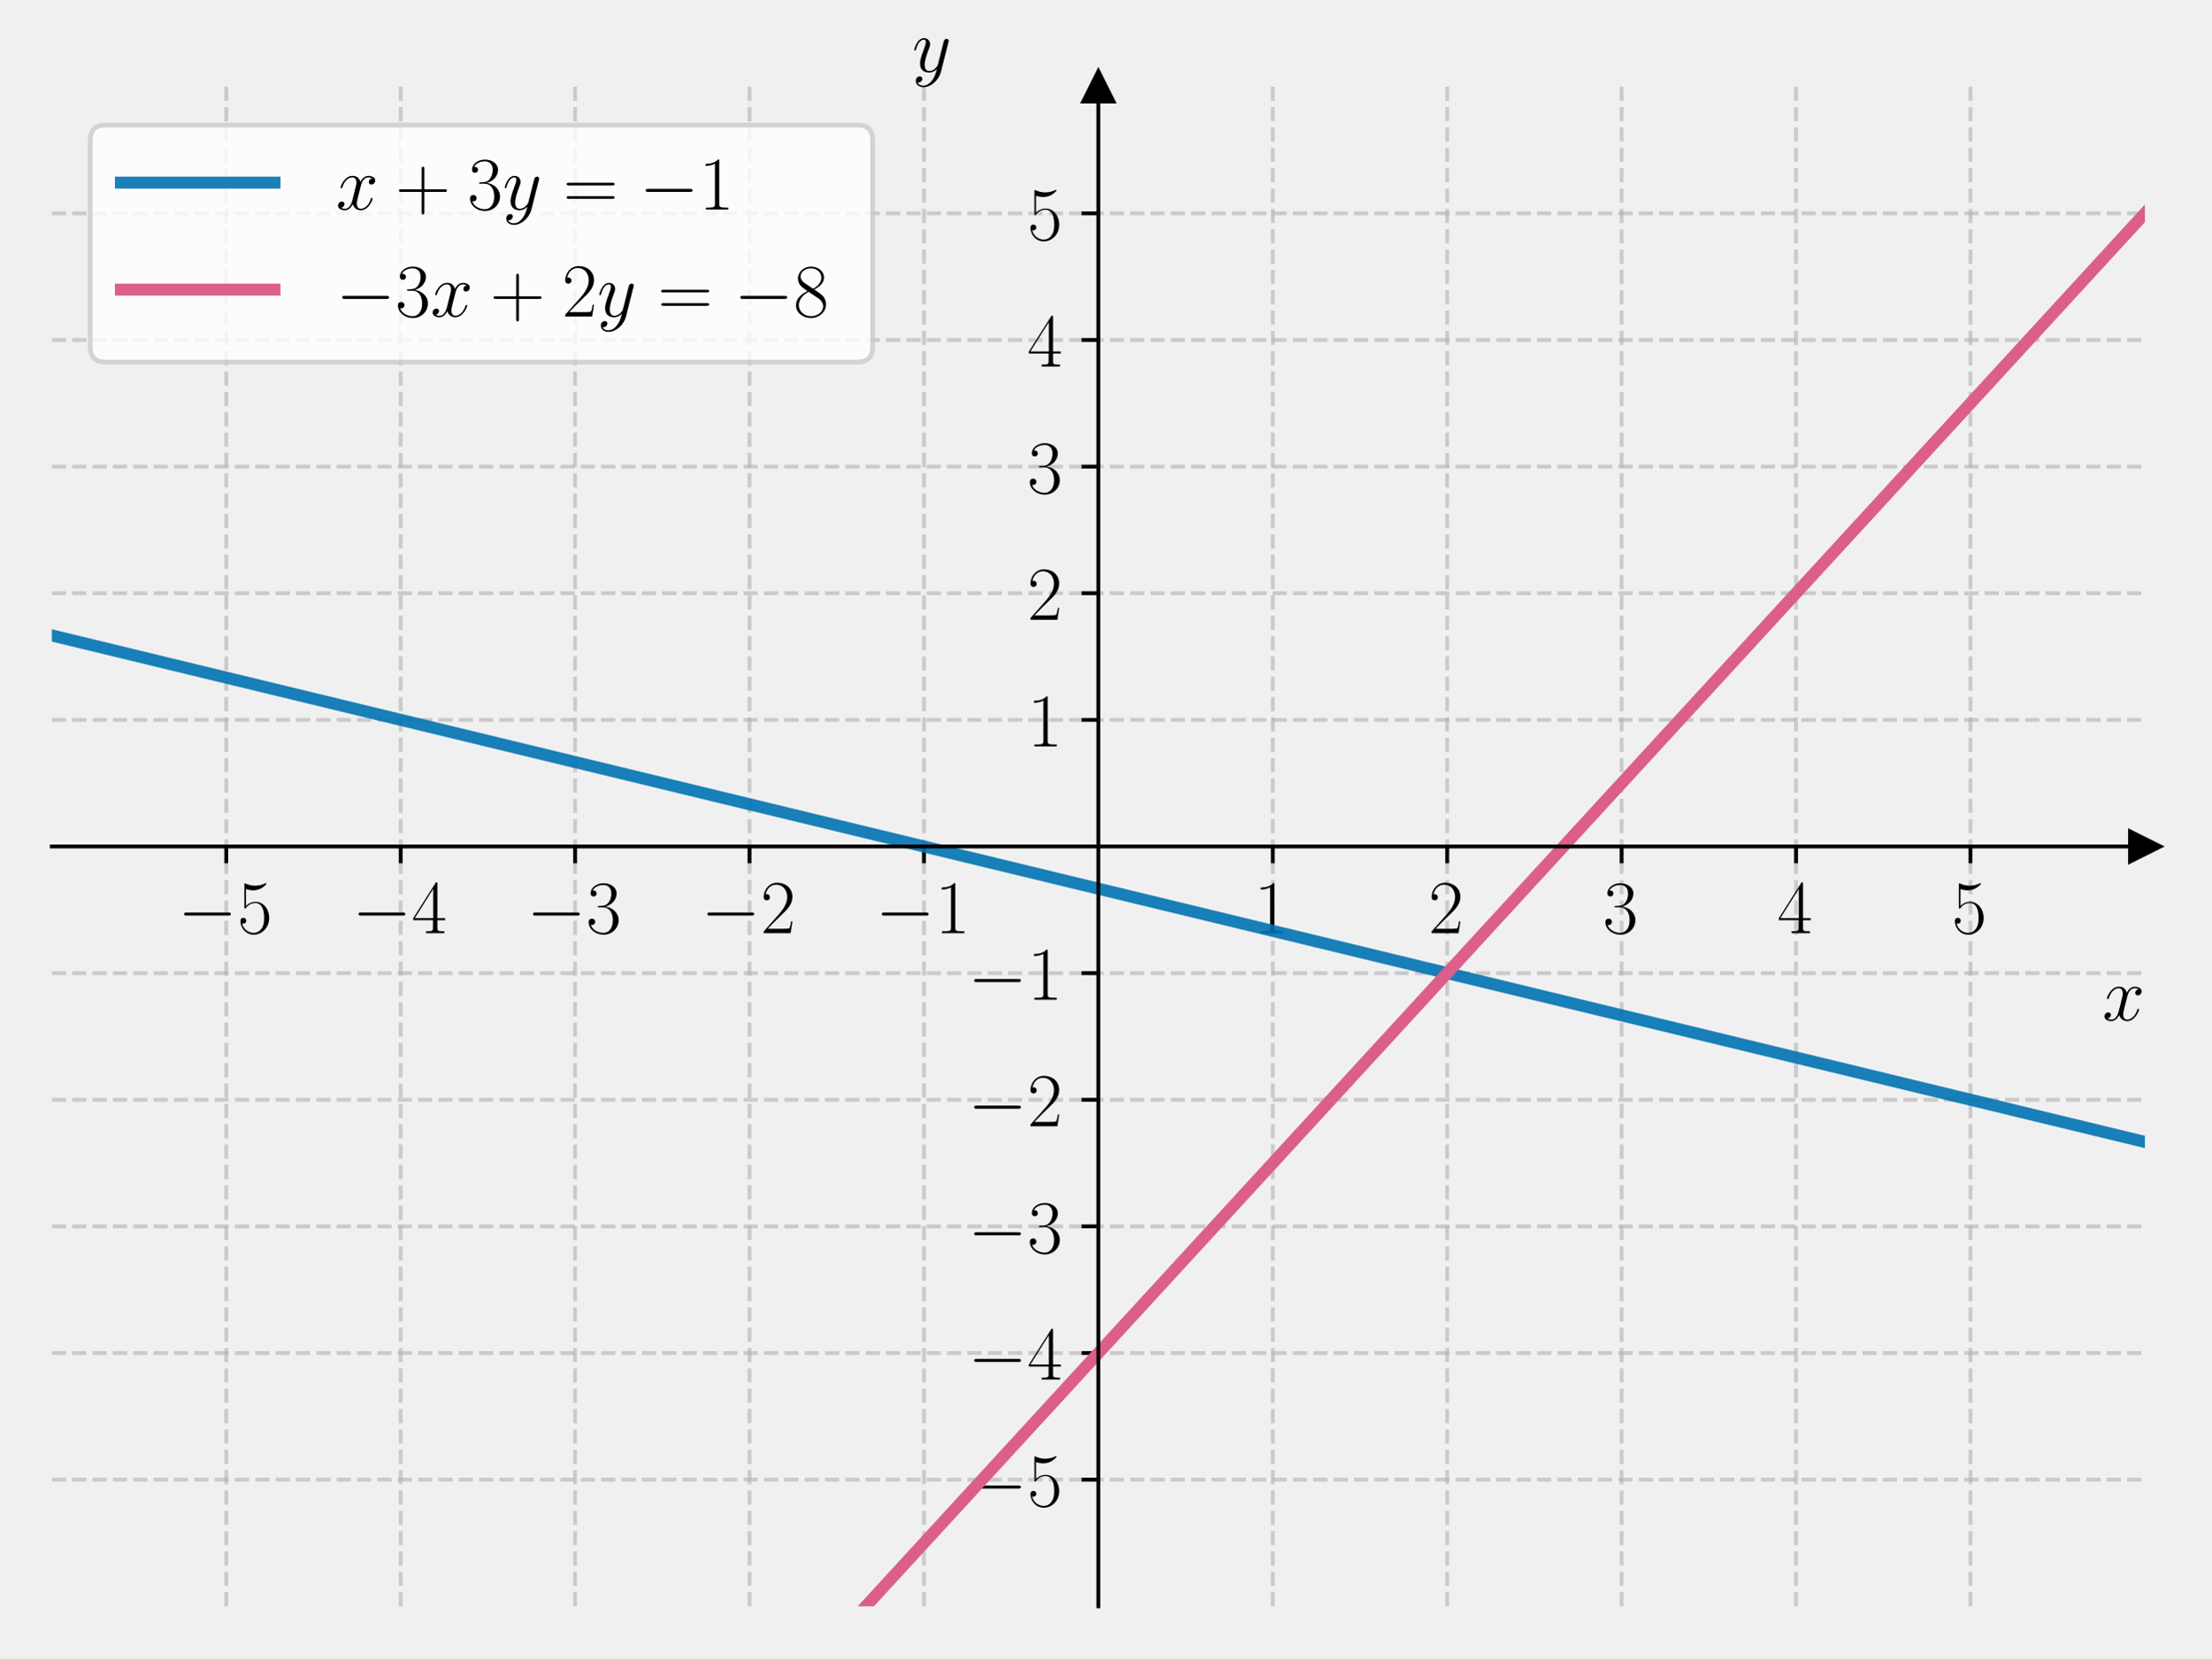
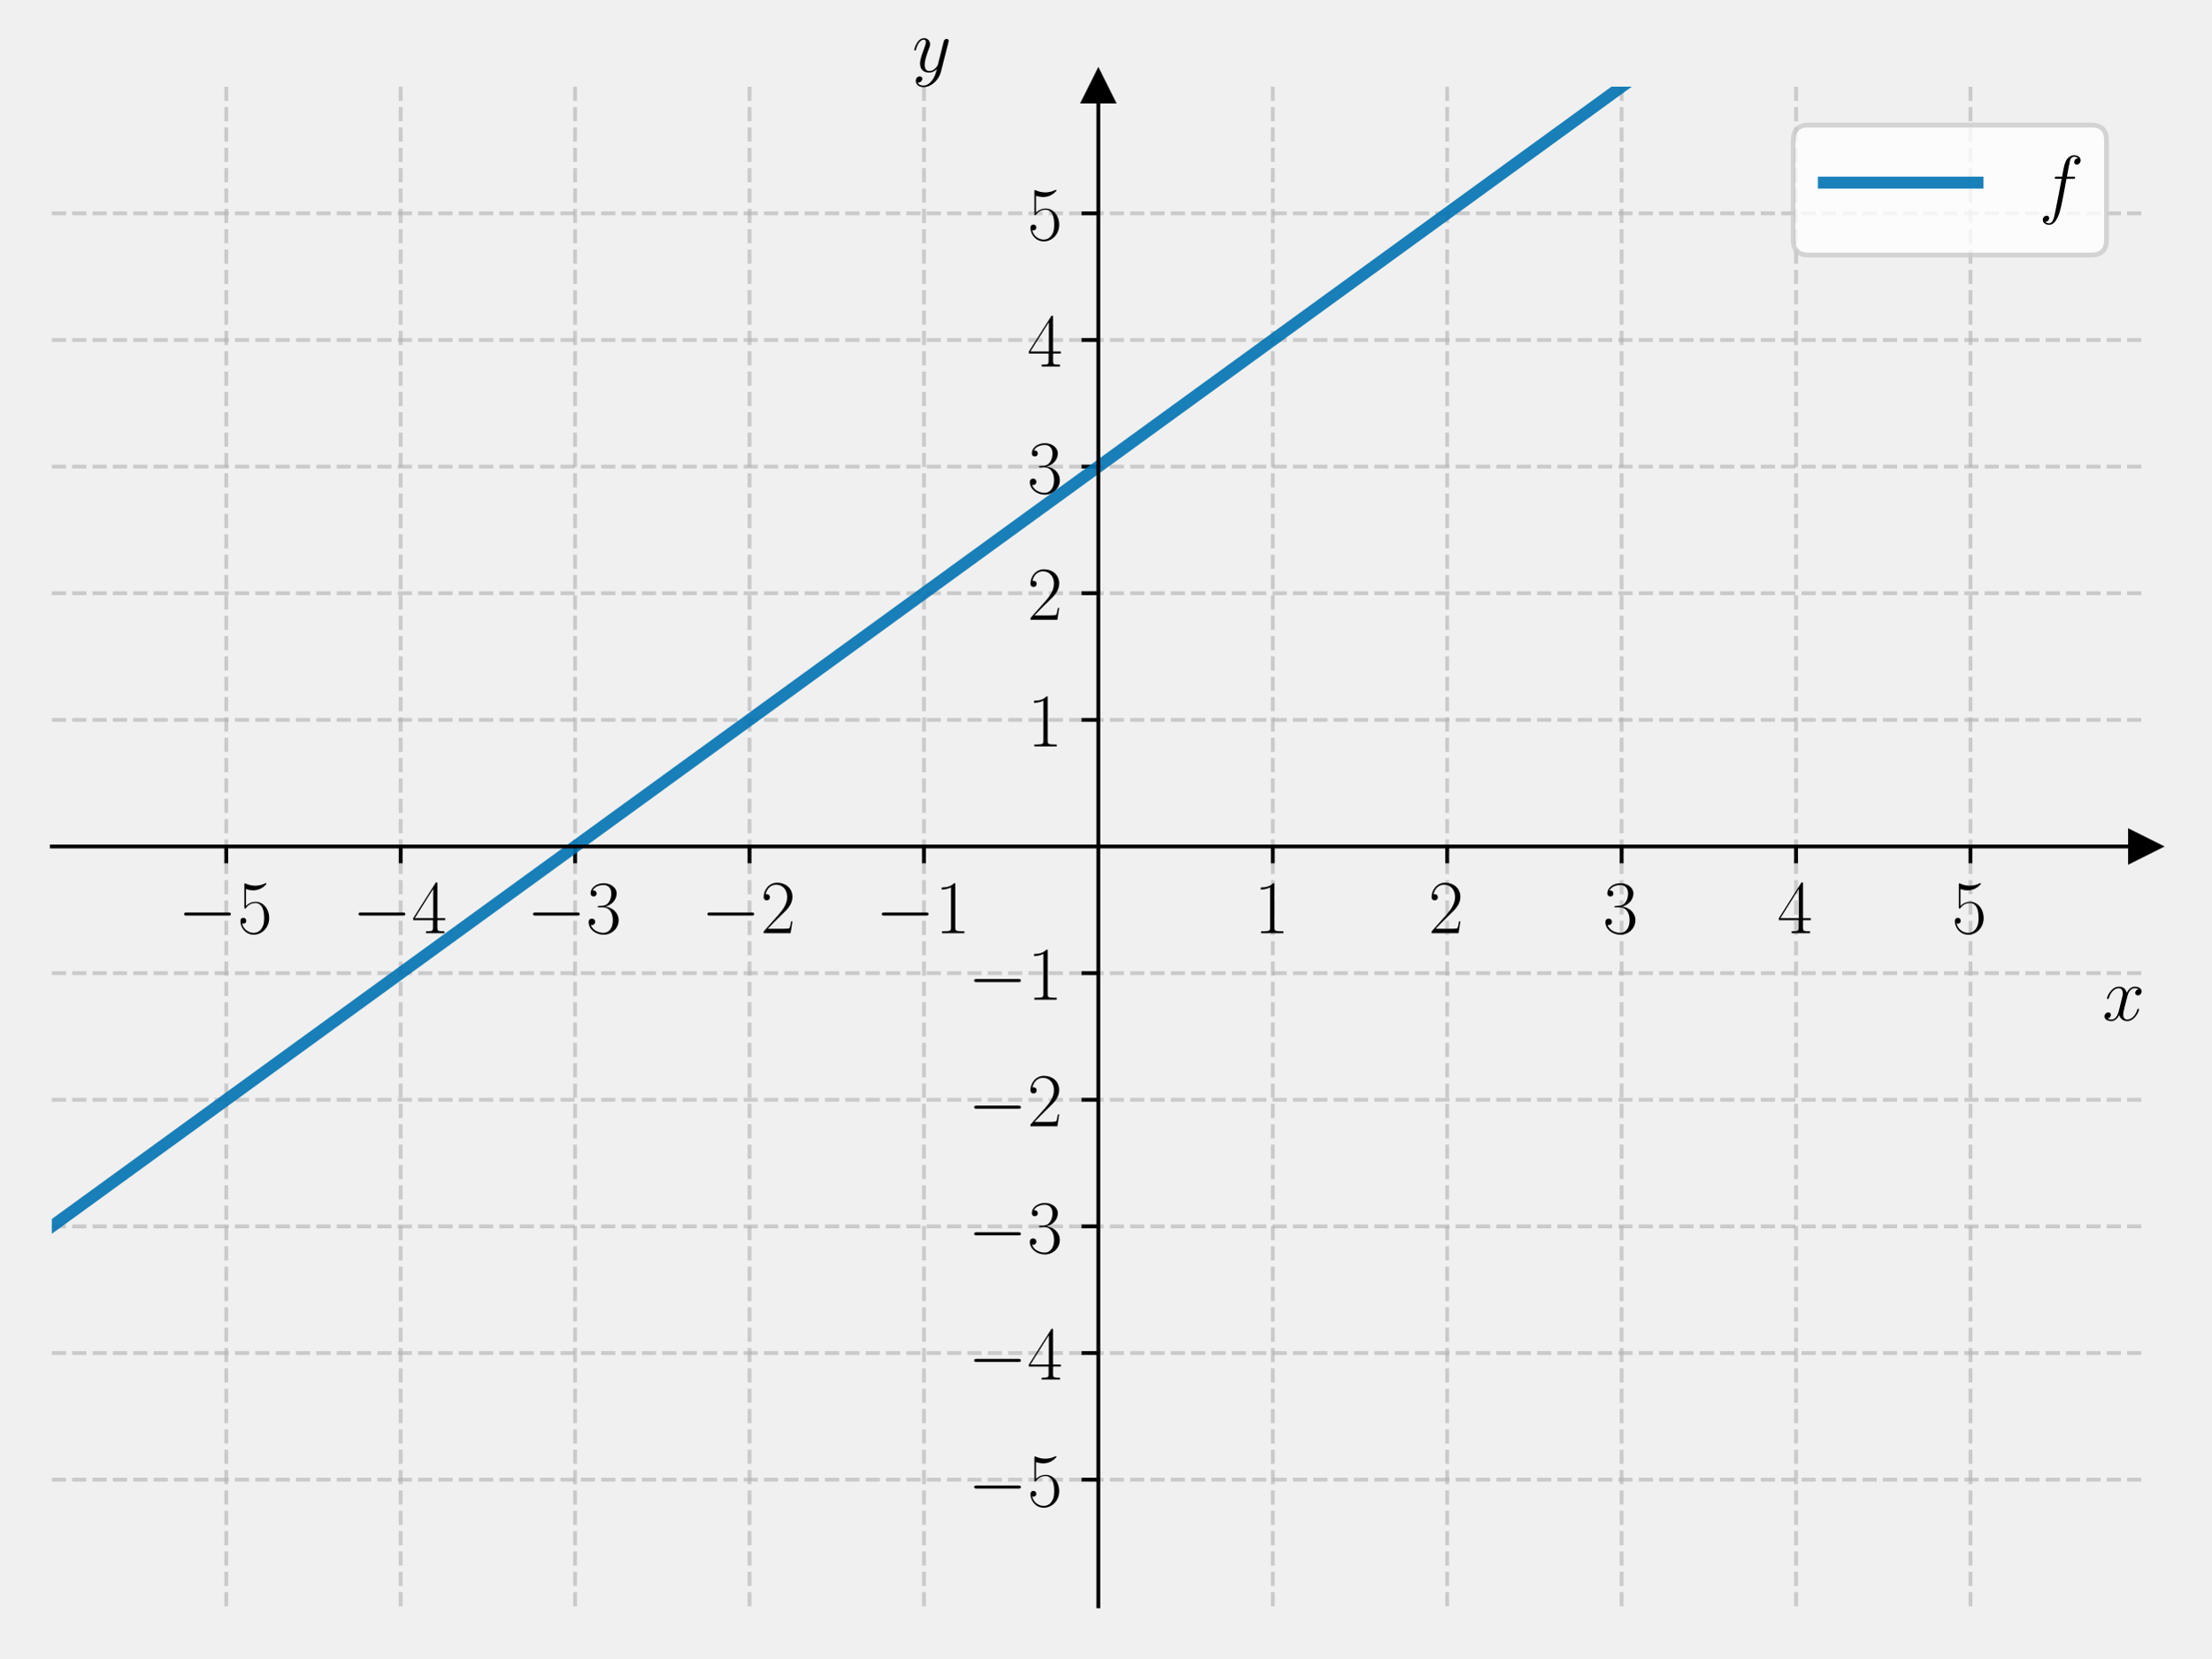
<svg xmlns="http://www.w3.org/2000/svg" xmlns:xlink="http://www.w3.org/1999/xlink" width="460.8pt" height="345.6pt" viewBox="0 0 460.8 345.6" version="1.1">
  <defs>
    <style type="text/css">*{stroke-linejoin: round; stroke-linecap: butt}</style>
  </defs>
  <g id="figure_1">
    <g id="patch_1">
      <path d="M 0 345.6  L 460.8 345.6  L 460.8 0  L 0 0  L 0 345.6  z " style="fill: none" />
    </g>
    <g id="axes_1">
      <g id="patch_2">
        <path d="M 10.8 334.8  L 447 334.8  L 447 18.065  L 10.8 18.065  L 10.8 334.8  z " style="fill: none" />
      </g>
      <g id="matplotlib.axis_1">
        <g id="xtick_1">
          <g id="line2d_1">
-             <path d="M 47.15 334.8  L 47.15 18.065  " clip-path="url(#pb959bd5add)" style="fill: none; stroke-dasharray: 2.96,1.28; stroke-dashoffset: 0; stroke: #b0b0b0; stroke-opacity: 0.6; stroke-width: 0.8" />
+             <path d="M 47.15 334.8  L 47.15 18.065  " clip-path="url(#pbb81052597)" style="fill: none; stroke-dasharray: 2.96,1.28; stroke-dashoffset: 0; stroke: #b0b0b0; stroke-opacity: 0.6; stroke-width: 0.8" />
          </g>
          <g id="line2d_2">
            <defs>
-               <path id="mefdcd5c530" d="M 0 0  L 0 3.5  " style="stroke: #000000; stroke-width: 0.8" />
+               <path id="m548348ab87" d="M 0 0  L 0 3.5  " style="stroke: #000000; stroke-width: 0.8" />
            </defs>
            <g>
-               <use xlink:href="#mefdcd5c530" x="47.15" y="176.432" style="stroke: #000000; stroke-width: 0.8" />
+               <use xlink:href="#m548348ab87" x="47.15" y="176.432" style="stroke: #000000; stroke-width: 0.8" />
            </g>
          </g>
          <g id="text_1">
            <g transform="translate(37.04901 194.5019) scale(0.16 -0.16)">
              <defs>
                <path id="CMSY10-0" d="M 4218 1472  C 4326 1472 4442 1472 4442 1600  C 4442 1728 4326 1728 4218 1728  L 755 1728  C 646 1728 531 1728 531 1600  C 531 1472 646 1472 755 1472  L 4218 1472  z " transform="scale(0.015625)" />
                <path id="CMR17-35" d="M 730 3692  C 794 3666 1056 3584 1325 3584  C 1920 3584 2246 3911 2432 4100  C 2432 4157 2432 4192 2394 4192  C 2387 4192 2374 4192 2323 4163  C 2099 4058 1837 3973 1517 3973  C 1325 3973 1037 3999 723 4139  C 653 4171 640 4171 634 4171  C 602 4171 595 4164 595 4037  L 595 2203  C 595 2089 595 2057 659 2057  C 691 2057 704 2070 736 2114  C 941 2401 1222 2522 1542 2522  C 1766 2522 2246 2382 2246 1289  C 2246 1085 2246 715 2054 421  C 1894 159 1645 25 1370 25  C 947 25 518 320 403 814  C 429 807 480 795 506 795  C 589 795 749 840 749 1038  C 749 1210 627 1280 506 1280  C 358 1280 262 1190 262 1011  C 262 454 704 -128 1382 -128  C 2042 -128 2669 440 2669 1264  C 2669 2030 2170 2624 1549 2624  C 1222 2624 947 2503 730 2274  L 730 3692  z " transform="scale(0.015625)" />
              </defs>
              <use xlink:href="#CMSY10-0" transform="scale(0.996264)" />
              <use xlink:href="#CMR17-35" transform="translate(77.48747 0) scale(0.996264)" />
            </g>
          </g>
        </g>
        <g id="xtick_2">
          <g id="line2d_3">
-             <path d="M 83.5 334.8  L 83.5 18.065  " clip-path="url(#pb959bd5add)" style="fill: none; stroke-dasharray: 2.96,1.28; stroke-dashoffset: 0; stroke: #b0b0b0; stroke-opacity: 0.6; stroke-width: 0.8" />
+             <path d="M 83.5 334.8  L 83.5 18.065  " clip-path="url(#pbb81052597)" style="fill: none; stroke-dasharray: 2.96,1.28; stroke-dashoffset: 0; stroke: #b0b0b0; stroke-opacity: 0.6; stroke-width: 0.8" />
          </g>
          <g id="line2d_4">
            <g>
-               <use xlink:href="#mefdcd5c530" x="83.5" y="176.432" style="stroke: #000000; stroke-width: 0.8" />
+               <use xlink:href="#m548348ab87" x="83.5" y="176.432" style="stroke: #000000; stroke-width: 0.8" />
            </g>
          </g>
          <g id="text_2">
            <g transform="translate(73.39901 194.5019) scale(0.16 -0.16)">
              <defs>
                <path id="CMR17-34" d="M 2150 4122  C 2150 4256 2144 4256 2029 4256  L 128 1254  L 128 1088  L 1779 1088  L 1779 457  C 1779 224 1766 160 1318 160  L 1197 160  L 1197 0  C 1402 0 1747 0 1965 0  C 2182 0 2528 0 2733 0  L 2733 160  L 2611 160  C 2163 160 2150 224 2150 457  L 2150 1088  L 2803 1088  L 2803 1254  L 2150 1254  L 2150 4122  z M 1798 3703  L 1798 1254  L 256 1254  L 1798 3703  z " transform="scale(0.015625)" />
              </defs>
              <use xlink:href="#CMSY10-0" transform="scale(0.996264)" />
              <use xlink:href="#CMR17-34" transform="translate(77.48747 0) scale(0.996264)" />
            </g>
          </g>
        </g>
        <g id="xtick_3">
          <g id="line2d_5">
-             <path d="M 119.85 334.8  L 119.85 18.065  " clip-path="url(#pb959bd5add)" style="fill: none; stroke-dasharray: 2.96,1.28; stroke-dashoffset: 0; stroke: #b0b0b0; stroke-opacity: 0.6; stroke-width: 0.8" />
+             <path d="M 119.85 334.8  L 119.85 18.065  " clip-path="url(#pbb81052597)" style="fill: none; stroke-dasharray: 2.96,1.28; stroke-dashoffset: 0; stroke: #b0b0b0; stroke-opacity: 0.6; stroke-width: 0.8" />
          </g>
          <g id="line2d_6">
            <g>
-               <use xlink:href="#mefdcd5c530" x="119.85" y="176.432" style="stroke: #000000; stroke-width: 0.8" />
+               <use xlink:href="#m548348ab87" x="119.85" y="176.432" style="stroke: #000000; stroke-width: 0.8" />
            </g>
          </g>
          <g id="text_3">
            <g transform="translate(109.749 194.5019) scale(0.16 -0.16)">
              <defs>
                <path id="CMR17-33" d="M 1414 2157  C 1984 2157 2234 1662 2234 1090  C 2234 320 1824 25 1453 25  C 1114 25 563 194 390 693  C 422 680 454 680 486 680  C 640 680 755 782 755 948  C 755 1133 614 1216 486 1216  C 378 1216 211 1165 211 926  C 211 335 787 -128 1466 -128  C 2176 -128 2720 430 2720 1085  C 2720 1707 2208 2157 1600 2227  C 2086 2328 2554 2756 2554 3329  C 2554 3820 2048 4179 1472 4179  C 890 4179 378 3829 378 3329  C 378 3110 544 3072 627 3072  C 762 3072 877 3155 877 3321  C 877 3486 762 3569 627 3569  C 602 3569 570 3569 544 3557  C 730 3959 1235 4032 1459 4032  C 1683 4032 2106 3925 2106 3320  C 2106 3143 2080 2828 1862 2550  C 1670 2304 1453 2304 1242 2284  C 1210 2284 1062 2269 1037 2269  C 992 2263 966 2257 966 2208  C 966 2163 973 2157 1101 2157  L 1414 2157  z " transform="scale(0.015625)" />
              </defs>
              <use xlink:href="#CMSY10-0" transform="scale(0.996264)" />
              <use xlink:href="#CMR17-33" transform="translate(77.48747 0) scale(0.996264)" />
            </g>
          </g>
        </g>
        <g id="xtick_4">
          <g id="line2d_7">
-             <path d="M 156.2 334.8  L 156.2 18.065  " clip-path="url(#pb959bd5add)" style="fill: none; stroke-dasharray: 2.96,1.28; stroke-dashoffset: 0; stroke: #b0b0b0; stroke-opacity: 0.6; stroke-width: 0.8" />
+             <path d="M 156.2 334.8  L 156.2 18.065  " clip-path="url(#pbb81052597)" style="fill: none; stroke-dasharray: 2.96,1.28; stroke-dashoffset: 0; stroke: #b0b0b0; stroke-opacity: 0.6; stroke-width: 0.8" />
          </g>
          <g id="line2d_8">
            <g>
-               <use xlink:href="#mefdcd5c530" x="156.2" y="176.432" style="stroke: #000000; stroke-width: 0.8" />
+               <use xlink:href="#m548348ab87" x="156.2" y="176.432" style="stroke: #000000; stroke-width: 0.8" />
            </g>
          </g>
          <g id="text_4">
            <g transform="translate(146.099 194.5019) scale(0.16 -0.16)">
              <defs>
                <path id="CMR17-32" d="M 2669 989  L 2554 989  C 2490 536 2438 459 2413 420  C 2381 369 1920 369 1830 369  L 602 369  C 832 619 1280 1072 1824 1597  C 2214 1967 2669 2402 2669 3035  C 2669 3790 2067 4224 1395 4224  C 691 4224 262 3604 262 3030  C 262 2780 448 2748 525 2748  C 589 2748 781 2787 781 3010  C 781 3207 614 3264 525 3264  C 486 3264 448 3258 422 3245  C 544 3790 915 4058 1306 4058  C 1862 4058 2227 3617 2227 3035  C 2227 2479 1901 2000 1536 1584  L 262 146  L 262 0  L 2515 0  L 2669 989  z " transform="scale(0.015625)" />
              </defs>
              <use xlink:href="#CMSY10-0" transform="scale(0.996264)" />
              <use xlink:href="#CMR17-32" transform="translate(77.48747 0) scale(0.996264)" />
            </g>
          </g>
        </g>
        <g id="xtick_5">
          <g id="line2d_9">
-             <path d="M 192.55 334.8  L 192.55 18.065  " clip-path="url(#pb959bd5add)" style="fill: none; stroke-dasharray: 2.96,1.28; stroke-dashoffset: 0; stroke: #b0b0b0; stroke-opacity: 0.6; stroke-width: 0.8" />
+             <path d="M 192.55 334.8  L 192.55 18.065  " clip-path="url(#pbb81052597)" style="fill: none; stroke-dasharray: 2.96,1.28; stroke-dashoffset: 0; stroke: #b0b0b0; stroke-opacity: 0.6; stroke-width: 0.8" />
          </g>
          <g id="line2d_10">
            <g>
-               <use xlink:href="#mefdcd5c530" x="192.55" y="176.432" style="stroke: #000000; stroke-width: 0.8" />
+               <use xlink:href="#m548348ab87" x="192.55" y="176.432" style="stroke: #000000; stroke-width: 0.8" />
            </g>
          </g>
          <g id="text_5">
            <g transform="translate(182.449 194.5019) scale(0.16 -0.16)">
              <defs>
                <path id="CMR17-31" d="M 1702 4058  C 1702 4192 1696 4192 1606 4192  C 1357 3916 979 3827 621 3827  C 602 3827 570 3827 563 3808  C 557 3795 557 3782 557 3648  C 755 3648 1088 3686 1344 3839  L 1344 461  C 1344 236 1331 160 781 160  L 589 160  L 589 0  C 896 0 1216 0 1523 0  C 1830 0 2150 0 2458 0  L 2458 160  L 2266 160  C 1715 160 1702 230 1702 458  L 1702 4058  z " transform="scale(0.015625)" />
              </defs>
              <use xlink:href="#CMSY10-0" transform="scale(0.996264)" />
              <use xlink:href="#CMR17-31" transform="translate(77.48747 0) scale(0.996264)" />
            </g>
          </g>
        </g>
        <g id="xtick_6">
          <g id="line2d_11">
-             <path d="M 265.25 334.8  L 265.25 18.065  " clip-path="url(#pb959bd5add)" style="fill: none; stroke-dasharray: 2.96,1.28; stroke-dashoffset: 0; stroke: #b0b0b0; stroke-opacity: 0.6; stroke-width: 0.8" />
+             <path d="M 265.25 334.8  L 265.25 18.065  " clip-path="url(#pbb81052597)" style="fill: none; stroke-dasharray: 2.96,1.28; stroke-dashoffset: 0; stroke: #b0b0b0; stroke-opacity: 0.6; stroke-width: 0.8" />
          </g>
          <g id="line2d_12">
            <g>
-               <use xlink:href="#mefdcd5c530" x="265.25" y="176.432" style="stroke: #000000; stroke-width: 0.8" />
+               <use xlink:href="#m548348ab87" x="265.25" y="176.432" style="stroke: #000000; stroke-width: 0.8" />
            </g>
          </g>
          <g id="text_6">
            <g transform="translate(261.348 194.5019) scale(0.16 -0.16)">
              <use xlink:href="#CMR17-31" transform="scale(0.996264)" />
            </g>
          </g>
        </g>
        <g id="xtick_7">
          <g id="line2d_13">
-             <path d="M 301.6 334.8  L 301.6 18.065  " clip-path="url(#pb959bd5add)" style="fill: none; stroke-dasharray: 2.96,1.28; stroke-dashoffset: 0; stroke: #b0b0b0; stroke-opacity: 0.6; stroke-width: 0.8" />
+             <path d="M 301.6 334.8  L 301.6 18.065  " clip-path="url(#pbb81052597)" style="fill: none; stroke-dasharray: 2.96,1.28; stroke-dashoffset: 0; stroke: #b0b0b0; stroke-opacity: 0.6; stroke-width: 0.8" />
          </g>
          <g id="line2d_14">
            <g>
-               <use xlink:href="#mefdcd5c530" x="301.6" y="176.432" style="stroke: #000000; stroke-width: 0.8" />
+               <use xlink:href="#m548348ab87" x="301.6" y="176.432" style="stroke: #000000; stroke-width: 0.8" />
            </g>
          </g>
          <g id="text_7">
            <g transform="translate(297.698 194.5019) scale(0.16 -0.16)">
              <use xlink:href="#CMR17-32" transform="scale(0.996264)" />
            </g>
          </g>
        </g>
        <g id="xtick_8">
          <g id="line2d_15">
-             <path d="M 337.95 334.8  L 337.95 18.065  " clip-path="url(#pb959bd5add)" style="fill: none; stroke-dasharray: 2.96,1.28; stroke-dashoffset: 0; stroke: #b0b0b0; stroke-opacity: 0.6; stroke-width: 0.8" />
+             <path d="M 337.95 334.8  L 337.95 18.065  " clip-path="url(#pbb81052597)" style="fill: none; stroke-dasharray: 2.96,1.28; stroke-dashoffset: 0; stroke: #b0b0b0; stroke-opacity: 0.6; stroke-width: 0.8" />
          </g>
          <g id="line2d_16">
            <g>
-               <use xlink:href="#mefdcd5c530" x="337.95" y="176.432" style="stroke: #000000; stroke-width: 0.8" />
+               <use xlink:href="#m548348ab87" x="337.95" y="176.432" style="stroke: #000000; stroke-width: 0.8" />
            </g>
          </g>
          <g id="text_8">
            <g transform="translate(334.048 194.5019) scale(0.16 -0.16)">
              <use xlink:href="#CMR17-33" transform="scale(0.996264)" />
            </g>
          </g>
        </g>
        <g id="xtick_9">
          <g id="line2d_17">
-             <path d="M 374.3 334.8  L 374.3 18.065  " clip-path="url(#pb959bd5add)" style="fill: none; stroke-dasharray: 2.96,1.28; stroke-dashoffset: 0; stroke: #b0b0b0; stroke-opacity: 0.6; stroke-width: 0.8" />
+             <path d="M 374.3 334.8  L 374.3 18.065  " clip-path="url(#pbb81052597)" style="fill: none; stroke-dasharray: 2.96,1.28; stroke-dashoffset: 0; stroke: #b0b0b0; stroke-opacity: 0.6; stroke-width: 0.8" />
          </g>
          <g id="line2d_18">
            <g>
-               <use xlink:href="#mefdcd5c530" x="374.3" y="176.432" style="stroke: #000000; stroke-width: 0.8" />
+               <use xlink:href="#m548348ab87" x="374.3" y="176.432" style="stroke: #000000; stroke-width: 0.8" />
            </g>
          </g>
          <g id="text_9">
            <g transform="translate(370.398 194.5019) scale(0.16 -0.16)">
              <use xlink:href="#CMR17-34" transform="scale(0.996264)" />
            </g>
          </g>
        </g>
        <g id="xtick_10">
          <g id="line2d_19">
-             <path d="M 410.65 334.8  L 410.65 18.065  " clip-path="url(#pb959bd5add)" style="fill: none; stroke-dasharray: 2.96,1.28; stroke-dashoffset: 0; stroke: #b0b0b0; stroke-opacity: 0.6; stroke-width: 0.8" />
+             <path d="M 410.65 334.8  L 410.65 18.065  " clip-path="url(#pbb81052597)" style="fill: none; stroke-dasharray: 2.96,1.28; stroke-dashoffset: 0; stroke: #b0b0b0; stroke-opacity: 0.6; stroke-width: 0.8" />
          </g>
          <g id="line2d_20">
            <g>
-               <use xlink:href="#mefdcd5c530" x="410.65" y="176.432" style="stroke: #000000; stroke-width: 0.8" />
+               <use xlink:href="#m548348ab87" x="410.65" y="176.432" style="stroke: #000000; stroke-width: 0.8" />
            </g>
          </g>
          <g id="text_10">
            <g transform="translate(406.748 194.5019) scale(0.16 -0.16)">
              <use xlink:href="#CMR17-35" transform="scale(0.996264)" />
            </g>
          </g>
        </g>
        <g id="text_11">
          <g transform="translate(438.1306 212.6709) scale(0.16 -0.16)">
            <defs>
              <path id="CMMI12-78" d="M 3034 2606  C 2829 2567 2752 2414 2752 2293  C 2752 2139 2874 2088 2963 2088  C 3155 2088 3290 2254 3290 2427  C 3290 2695 2982 2816 2714 2816  C 2323 2816 2106 2433 2048 2312  C 1901 2816 1504 2816 1389 2816  C 736 2816 390 1980 390 1839  C 390 1814 416 1782 461 1782  C 512 1782 525 1820 538 1846  C 755 2555 1184 2689 1370 2689  C 1658 2689 1715 2420 1715 2267  C 1715 2127 1677 1980 1600 1673  L 1382 798  C 1286 415 1101 64 762 64  C 730 64 570 64 435 147  C 666 192 717 383 717 460  C 717 588 621 664 499 664  C 346 664 179 530 179 326  C 179 57 480 -64 755 -64  C 1062 -64 1280 179 1414 441  C 1517 64 1837 -64 2074 -64  C 2726 -64 3072 773 3072 913  C 3072 945 3046 971 3008 971  C 2950 971 2944 939 2925 888  C 2752 326 2381 64 2093 64  C 1869 64 1747 230 1747 492  C 1747 632 1773 734 1875 1156  L 2099 2024  C 2195 2408 2413 2689 2707 2689  C 2720 2689 2899 2689 3034 2606  z " transform="scale(0.015625)" />
            </defs>
            <use xlink:href="#CMMI12-78" transform="scale(0.996264)" />
          </g>
        </g>
      </g>
      <g id="matplotlib.axis_2">
        <g id="ytick_1">
          <g id="line2d_21">
-             <path d="M 10.8 308.405  L 447 308.405  " clip-path="url(#pb959bd5add)" style="fill: none; stroke-dasharray: 2.96,1.28; stroke-dashoffset: 0; stroke: #b0b0b0; stroke-opacity: 0.6; stroke-width: 0.8" />
+             <path d="M 10.8 308.405  L 447 308.405  " clip-path="url(#pbb81052597)" style="fill: none; stroke-dasharray: 2.96,1.28; stroke-dashoffset: 0; stroke: #b0b0b0; stroke-opacity: 0.6; stroke-width: 0.8" />
          </g>
          <g id="line2d_22">
            <defs>
-               <path id="m1a7a094af3" d="M 0 0  L -3.5 0  " style="stroke: #000000; stroke-width: 0.8" />
+               <path id="m96e384ad34" d="M 0 0  L -3.5 0  " style="stroke: #000000; stroke-width: 0.8" />
            </defs>
            <g>
-               <use xlink:href="#m1a7a094af3" x="228.9" y="308.405" style="stroke: #000000; stroke-width: 0.8" />
+               <use xlink:href="#m96e384ad34" x="228.9" y="308.405" style="stroke: #000000; stroke-width: 0.8" />
            </g>
          </g>
          <g id="text_12">
            <g transform="translate(201.698 313.9402) scale(0.16 -0.16)">
              <use xlink:href="#CMSY10-0" transform="scale(0.996264)" />
              <use xlink:href="#CMR17-35" transform="translate(77.48747 0) scale(0.996264)" />
            </g>
          </g>
        </g>
        <g id="ytick_2">
          <g id="line2d_23">
-             <path d="M 10.8 282.011  L 447 282.011  " clip-path="url(#pb959bd5add)" style="fill: none; stroke-dasharray: 2.96,1.28; stroke-dashoffset: 0; stroke: #b0b0b0; stroke-opacity: 0.6; stroke-width: 0.8" />
+             <path d="M 10.8 282.011  L 447 282.011  " clip-path="url(#pbb81052597)" style="fill: none; stroke-dasharray: 2.96,1.28; stroke-dashoffset: 0; stroke: #b0b0b0; stroke-opacity: 0.6; stroke-width: 0.8" />
          </g>
          <g id="line2d_24">
            <g>
-               <use xlink:href="#m1a7a094af3" x="228.9" y="282.011" style="stroke: #000000; stroke-width: 0.8" />
+               <use xlink:href="#m96e384ad34" x="228.9" y="282.011" style="stroke: #000000; stroke-width: 0.8" />
            </g>
          </g>
          <g id="text_13">
            <g transform="translate(201.698 287.5455) scale(0.16 -0.16)">
              <use xlink:href="#CMSY10-0" transform="scale(0.996264)" />
              <use xlink:href="#CMR17-34" transform="translate(77.48747 0) scale(0.996264)" />
            </g>
          </g>
        </g>
        <g id="ytick_3">
          <g id="line2d_25">
-             <path d="M 10.8 255.616  L 447 255.616  " clip-path="url(#pb959bd5add)" style="fill: none; stroke-dasharray: 2.96,1.28; stroke-dashoffset: 0; stroke: #b0b0b0; stroke-opacity: 0.6; stroke-width: 0.8" />
+             <path d="M 10.8 255.616  L 447 255.616  " clip-path="url(#pbb81052597)" style="fill: none; stroke-dasharray: 2.96,1.28; stroke-dashoffset: 0; stroke: #b0b0b0; stroke-opacity: 0.6; stroke-width: 0.8" />
          </g>
          <g id="line2d_26">
            <g>
-               <use xlink:href="#m1a7a094af3" x="228.9" y="255.616" style="stroke: #000000; stroke-width: 0.8" />
+               <use xlink:href="#m96e384ad34" x="228.9" y="255.616" style="stroke: #000000; stroke-width: 0.8" />
            </g>
          </g>
          <g id="text_14">
            <g transform="translate(201.698 261.1509) scale(0.16 -0.16)">
              <use xlink:href="#CMSY10-0" transform="scale(0.996264)" />
              <use xlink:href="#CMR17-33" transform="translate(77.48747 0) scale(0.996264)" />
            </g>
          </g>
        </g>
        <g id="ytick_4">
          <g id="line2d_27">
-             <path d="M 10.8 229.222  L 447 229.222  " clip-path="url(#pb959bd5add)" style="fill: none; stroke-dasharray: 2.96,1.28; stroke-dashoffset: 0; stroke: #b0b0b0; stroke-opacity: 0.6; stroke-width: 0.8" />
+             <path d="M 10.8 229.222  L 447 229.222  " clip-path="url(#pbb81052597)" style="fill: none; stroke-dasharray: 2.96,1.28; stroke-dashoffset: 0; stroke: #b0b0b0; stroke-opacity: 0.6; stroke-width: 0.8" />
          </g>
          <g id="line2d_28">
            <g>
-               <use xlink:href="#m1a7a094af3" x="228.9" y="229.222" style="stroke: #000000; stroke-width: 0.8" />
+               <use xlink:href="#m96e384ad34" x="228.9" y="229.222" style="stroke: #000000; stroke-width: 0.8" />
            </g>
          </g>
          <g id="text_15">
            <g transform="translate(201.698 234.7563) scale(0.16 -0.16)">
              <use xlink:href="#CMSY10-0" transform="scale(0.996264)" />
              <use xlink:href="#CMR17-32" transform="translate(77.48747 0) scale(0.996264)" />
            </g>
          </g>
        </g>
        <g id="ytick_5">
          <g id="line2d_29">
-             <path d="M 10.8 202.827  L 447 202.827  " clip-path="url(#pb959bd5add)" style="fill: none; stroke-dasharray: 2.96,1.28; stroke-dashoffset: 0; stroke: #b0b0b0; stroke-opacity: 0.6; stroke-width: 0.8" />
+             <path d="M 10.8 202.827  L 447 202.827  " clip-path="url(#pbb81052597)" style="fill: none; stroke-dasharray: 2.96,1.28; stroke-dashoffset: 0; stroke: #b0b0b0; stroke-opacity: 0.6; stroke-width: 0.8" />
          </g>
          <g id="line2d_30">
            <g>
-               <use xlink:href="#m1a7a094af3" x="228.9" y="202.827" style="stroke: #000000; stroke-width: 0.8" />
+               <use xlink:href="#m96e384ad34" x="228.9" y="202.827" style="stroke: #000000; stroke-width: 0.8" />
            </g>
          </g>
          <g id="text_16">
            <g transform="translate(201.698 208.3617) scale(0.16 -0.16)">
              <use xlink:href="#CMSY10-0" transform="scale(0.996264)" />
              <use xlink:href="#CMR17-31" transform="translate(77.48747 0) scale(0.996264)" />
            </g>
          </g>
        </g>
        <g id="ytick_6">
          <g id="line2d_31">
-             <path d="M 10.8 150.038  L 447 150.038  " clip-path="url(#pb959bd5add)" style="fill: none; stroke-dasharray: 2.96,1.28; stroke-dashoffset: 0; stroke: #b0b0b0; stroke-opacity: 0.6; stroke-width: 0.8" />
+             <path d="M 10.8 150.038  L 447 150.038  " clip-path="url(#pbb81052597)" style="fill: none; stroke-dasharray: 2.96,1.28; stroke-dashoffset: 0; stroke: #b0b0b0; stroke-opacity: 0.6; stroke-width: 0.8" />
          </g>
          <g id="line2d_32">
            <g>
-               <use xlink:href="#m1a7a094af3" x="228.9" y="150.038" style="stroke: #000000; stroke-width: 0.8" />
+               <use xlink:href="#m96e384ad34" x="228.9" y="150.038" style="stroke: #000000; stroke-width: 0.8" />
            </g>
          </g>
          <g id="text_17">
            <g transform="translate(214.096 155.5724) scale(0.16 -0.16)">
              <use xlink:href="#CMR17-31" transform="scale(0.996264)" />
            </g>
          </g>
        </g>
        <g id="ytick_7">
          <g id="line2d_33">
-             <path d="M 10.8 123.643  L 447 123.643  " clip-path="url(#pb959bd5add)" style="fill: none; stroke-dasharray: 2.96,1.28; stroke-dashoffset: 0; stroke: #b0b0b0; stroke-opacity: 0.6; stroke-width: 0.8" />
+             <path d="M 10.8 123.643  L 447 123.643  " clip-path="url(#pbb81052597)" style="fill: none; stroke-dasharray: 2.96,1.28; stroke-dashoffset: 0; stroke: #b0b0b0; stroke-opacity: 0.6; stroke-width: 0.8" />
          </g>
          <g id="line2d_34">
            <g>
-               <use xlink:href="#m1a7a094af3" x="228.9" y="123.643" style="stroke: #000000; stroke-width: 0.8" />
+               <use xlink:href="#m96e384ad34" x="228.9" y="123.643" style="stroke: #000000; stroke-width: 0.8" />
            </g>
          </g>
          <g id="text_18">
            <g transform="translate(214.096 129.1778) scale(0.16 -0.16)">
              <use xlink:href="#CMR17-32" transform="scale(0.996264)" />
            </g>
          </g>
        </g>
        <g id="ytick_8">
          <g id="line2d_35">
-             <path d="M 10.8 97.248  L 447 97.248  " clip-path="url(#pb959bd5add)" style="fill: none; stroke-dasharray: 2.96,1.28; stroke-dashoffset: 0; stroke: #b0b0b0; stroke-opacity: 0.6; stroke-width: 0.8" />
+             <path d="M 10.8 97.248  L 447 97.248  " clip-path="url(#pbb81052597)" style="fill: none; stroke-dasharray: 2.96,1.28; stroke-dashoffset: 0; stroke: #b0b0b0; stroke-opacity: 0.6; stroke-width: 0.8" />
          </g>
          <g id="line2d_36">
            <g>
-               <use xlink:href="#m1a7a094af3" x="228.9" y="97.248" style="stroke: #000000; stroke-width: 0.8" />
+               <use xlink:href="#m96e384ad34" x="228.9" y="97.248" style="stroke: #000000; stroke-width: 0.8" />
            </g>
          </g>
          <g id="text_19">
            <g transform="translate(214.096 102.7832) scale(0.16 -0.16)">
              <use xlink:href="#CMR17-33" transform="scale(0.996264)" />
            </g>
          </g>
        </g>
        <g id="ytick_9">
          <g id="line2d_37">
-             <path d="M 10.8 70.854  L 447 70.854  " clip-path="url(#pb959bd5add)" style="fill: none; stroke-dasharray: 2.96,1.28; stroke-dashoffset: 0; stroke: #b0b0b0; stroke-opacity: 0.6; stroke-width: 0.8" />
+             <path d="M 10.8 70.854  L 447 70.854  " clip-path="url(#pbb81052597)" style="fill: none; stroke-dasharray: 2.96,1.28; stroke-dashoffset: 0; stroke: #b0b0b0; stroke-opacity: 0.6; stroke-width: 0.8" />
          </g>
          <g id="line2d_38">
            <g>
-               <use xlink:href="#m1a7a094af3" x="228.9" y="70.854" style="stroke: #000000; stroke-width: 0.8" />
+               <use xlink:href="#m96e384ad34" x="228.9" y="70.854" style="stroke: #000000; stroke-width: 0.8" />
            </g>
          </g>
          <g id="text_20">
            <g transform="translate(214.096 76.38857) scale(0.16 -0.16)">
              <use xlink:href="#CMR17-34" transform="scale(0.996264)" />
            </g>
          </g>
        </g>
        <g id="ytick_10">
          <g id="line2d_39">
-             <path d="M 10.8 44.459  L 447 44.459  " clip-path="url(#pb959bd5add)" style="fill: none; stroke-dasharray: 2.96,1.28; stroke-dashoffset: 0; stroke: #b0b0b0; stroke-opacity: 0.6; stroke-width: 0.8" />
+             <path d="M 10.8 44.459  L 447 44.459  " clip-path="url(#pbb81052597)" style="fill: none; stroke-dasharray: 2.96,1.28; stroke-dashoffset: 0; stroke: #b0b0b0; stroke-opacity: 0.6; stroke-width: 0.8" />
          </g>
          <g id="line2d_40">
            <g>
-               <use xlink:href="#m1a7a094af3" x="228.9" y="44.459" style="stroke: #000000; stroke-width: 0.8" />
+               <use xlink:href="#m96e384ad34" x="228.9" y="44.459" style="stroke: #000000; stroke-width: 0.8" />
            </g>
          </g>
          <g id="text_21">
            <g transform="translate(214.096 49.99395) scale(0.16 -0.16)">
              <use xlink:href="#CMR17-35" transform="scale(0.996264)" />
            </g>
          </g>
        </g>
        <g id="text_22">
          <g transform="translate(190.0877 14.96506) scale(0.16 -0.16)">
            <defs>
              <path id="CMMI12-79" d="M 1683 -700  C 1510 -939 1261 -1152 947 -1152  C 870 -1152 563 -1152 467 -889  C 486 -895 518 -895 531 -895  C 723 -895 851 -729 851 -582  C 851 -435 730 -384 634 -384  C 531 -384 307 -458 307 -759  C 307 -1071 582 -1286 947 -1286  C 1587 -1286 2234 -700 2413 6  L 3040 2485  C 3046 2517 3059 2556 3059 2594  C 3059 2689 2982 2753 2886 2753  C 2829 2753 2694 2727 2643 2535  L 2170 658  C 2138 543 2138 530 2086 460  C 1958 281 1747 64 1440 64  C 1082 64 1050 415 1050 588  C 1050 952 1222 1443 1395 1903  C 1466 2088 1504 2178 1504 2305  C 1504 2574 1312 2816 998 2816  C 410 2816 173 1890 173 1839  C 173 1814 198 1782 243 1782  C 301 1782 307 1807 333 1897  C 486 2433 730 2689 979 2689  C 1037 2689 1146 2689 1146 2478  C 1146 2312 1075 2127 979 1884  C 666 1047 666 837 666 683  C 666 77 1101 -64 1421 -64  C 1606 -64 1837 -6 2061 230  L 2067 224  C 1971 -147 1907 -392 1683 -700  z " transform="scale(0.015625)" />
            </defs>
            <use xlink:href="#CMMI12-79" transform="scale(0.996264)" />
          </g>
        </g>
      </g>
      <g id="line2d_41">
        <defs>
-           <path id="m502d76c424" d="M 3 0  L -3 -3  L -3 3  z " style="stroke: #000000; stroke-linejoin: miter" />
+           <path id="m16318c1131" d="M 3 0  L -3 -3  L -3 3  z " style="stroke: #000000; stroke-linejoin: miter" />
        </defs>
        <g>
-           <use xlink:href="#m502d76c424" x="447" y="176.432" style="stroke: #000000; stroke-linejoin: miter" />
+           <use xlink:href="#m16318c1131" x="447" y="176.432" style="stroke: #000000; stroke-linejoin: miter" />
        </g>
      </g>
      <g id="line2d_42">
        <defs>
-           <path id="m42143b6b3b" d="M 0 -3  L -3 3  L 3 3  z " style="stroke: #000000; stroke-linejoin: miter" />
+           <path id="m7d136cb684" d="M 0 -3  L -3 3  L 3 3  z " style="stroke: #000000; stroke-linejoin: miter" />
        </defs>
        <g>
-           <use xlink:href="#m42143b6b3b" x="228.9" y="18.065" style="stroke: #000000; stroke-linejoin: miter" />
+           <use xlink:href="#m7d136cb684" x="228.9" y="18.065" style="stroke: #000000; stroke-linejoin: miter" />
        </g>
      </g>
      <g id="line2d_43">
-         <path d="M 10.8 132.441  L 447 238.02  L 447 238.02  " clip-path="url(#pb959bd5add)" style="fill: none; stroke: #0072b2; stroke-opacity: 0.9; stroke-width: 2.5; stroke-linecap: square" />
-       </g>
-       <g id="line2d_44">
-         <path d="M 169.6 346.6  L 447 44.459  L 447 44.459  " clip-path="url(#pb959bd5add)" style="fill: none; stroke: #dc5e8b; stroke-width: 2.5; stroke-linecap: square" />
+         <path d="M 10.8 255.616  L 364.205 -1  L 364.205 -1  " clip-path="url(#pbb81052597)" style="fill: none; stroke: #0072b2; stroke-opacity: 0.9; stroke-width: 2.5; stroke-linecap: square" />
      </g>
      <g id="patch_3">
        <path d="M 228.9 334.8  L 228.9 18.065  " style="fill: none; stroke: #000000; stroke-width: 0.8; stroke-linejoin: miter; stroke-linecap: square" />
      </g>
      <g id="patch_4">
        <path d="M 447 334.8  L 447 18.065  " style="fill: none" />
      </g>
      <g id="patch_5">
        <path d="M 10.8 176.432  L 447 176.432  " style="fill: none; stroke: #000000; stroke-width: 0.8; stroke-linejoin: miter; stroke-linecap: square" />
      </g>
      <g id="patch_6">
        <path d="M 10.8 18.065  L 447 18.065  " style="fill: none" />
      </g>
      <g id="legend_1">
        <g id="patch_7">
-           <path d="M 22 75.463  L 178.679 75.463  Q 181.879 75.463 181.879 72.263  L 181.879 29.265  Q 181.879 26.065 178.679 26.065  L 22 26.065  Q 18.8 26.065 18.8 29.265  L 18.8 72.263  Q 18.8 75.463 22 75.463  z " style="fill: #ffffff; opacity: 0.8; stroke: #cccccc; stroke-linejoin: miter" />
-         </g>
-         <g id="line2d_45">
-           <path d="M 25.2 38.065  L 41.2 38.065  L 57.2 38.065  " style="fill: none; stroke: #0072b2; stroke-opacity: 0.9; stroke-width: 2.5; stroke-linecap: square" />
+           <path d="M 376.907 53.164  L 435.8 53.164  Q 439 53.164 439 49.964  L 439 29.265  Q 439 26.065 435.8 26.065  L 376.907 26.065  Q 373.707 26.065 373.707 29.265  L 373.707 49.964  Q 373.707 53.164 376.907 53.164  z " style="fill: #ffffff; opacity: 0.8; stroke: #cccccc; stroke-linejoin: miter" />
+         </g>
+         <g id="line2d_44">
+           <path d="M 380.107 38.065  L 396.107 38.065  L 412.107 38.065  " style="fill: none; stroke: #0072b2; stroke-opacity: 0.9; stroke-width: 2.5; stroke-linecap: square" />
        </g>
        <g id="text_23">
-           <g transform="translate(70 43.66453) scale(0.16 -0.16)">
+           <g transform="translate(424.9067 43.66453) scale(0.16 -0.16)">
            <defs>
-               <path id="CMR17-2b" d="M 2413 1472  L 4109 1472  C 4198 1472 4307 1472 4307 1580  C 4307 1695 4205 1695 4109 1695  L 2413 1695  L 2413 3386  C 2413 3475 2413 3584 2304 3584  C 2189 3584 2189 3482 2189 3386  L 2189 1695  L 493 1695  C 403 1695 294 1695 294 1587  C 294 1472 397 1472 493 1472  L 2189 1472  L 2189 -218  C 2189 -307 2189 -416 2298 -416  C 2413 -416 2413 -314 2413 -218  L 2413 1472  z " transform="scale(0.015625)" />
-               <path id="CMR17-3d" d="M 4115 2017  C 4211 2017 4307 2017 4307 2125  C 4307 2240 4198 2240 4090 2240  L 512 2240  C 403 2240 294 2240 294 2125  C 294 2017 390 2017 486 2017  L 4115 2017  z M 4090 896  C 4198 896 4307 896 4307 1011  C 4307 1119 4211 1119 4115 1119  L 486 1119  C 390 1119 294 1119 294 1011  C 294 896 403 896 512 896  L 4090 896  z " transform="scale(0.015625)" />
+               <path id="CMMI12-66" d="M 2854 2566  C 2982 2566 3034 2566 3034 2688  C 3034 2752 2982 2752 2867 2752  L 2349 2752  C 2470 3429 2560 3897 2611 4107  C 2650 4265 2784 4416 2950 4416  C 3085 4416 3219 4358 3283 4298  C 3034 4272 2957 4082 2957 3969  C 2957 3837 3053 3759 3174 3759  C 3302 3759 3494 3870 3494 4119  C 3494 4393 3226 4544 2944 4544  C 2669 4544 2400 4334 2272 4078  C 2157 3848 2093 3611 1946 2752  L 1517 2752  C 1395 2752 1331 2752 1331 2637  C 1331 2566 1370 2566 1498 2566  L 1907 2566  C 1792 1976 1530 542 1382 -137  C 1274 -689 1178 -1152 858 -1152  C 838 -1152 653 -1152 538 -1031  C 864 -1005 864 -726 864 -720  C 864 -593 768 -517 646 -517  C 518 -517 326 -625 326 -867  C 326 -1140 608 -1280 858 -1280  C 1510 -1280 1779 -118 1850 199  C 1965 688 2278 2376 2310 2566  L 2854 2566  z " transform="scale(0.015625)" />
            </defs>
-             <use xlink:href="#CMMI12-78" transform="scale(0.996264)" />
-             <use xlink:href="#CMR17-2b" transform="translate(77.57327 0) scale(0.996264)" />
-             <use xlink:href="#CMR17-33" transform="translate(171.4273 0) scale(0.996264)" />
-             <use xlink:href="#CMMI12-79" transform="translate(217.1177 0) scale(0.996264)" />
-             <use xlink:href="#CMR17-3d" transform="translate(295.9305 0) scale(0.996264)" />
-             <use xlink:href="#CMSY10-0" transform="translate(395.3193 0) scale(0.996264)" />
-             <use xlink:href="#CMR17-31" transform="translate(472.8068 0) scale(0.996264)" />
-           </g>
-         </g>
-         <g id="line2d_46">
-           <path d="M 25.2 60.364  L 41.2 60.364  L 57.2 60.364  " style="fill: none; stroke: #dc5e8b; stroke-width: 2.5; stroke-linecap: square" />
-         </g>
-         <g id="text_24">
-           <g transform="translate(70 65.96401) scale(0.16 -0.16)">
-             <defs>
-               <path id="CMR17-38" d="M 1741 2264  C 2144 2467 2554 2773 2554 3263  C 2554 3841 1990 4179 1472 4179  C 890 4179 378 3759 378 3180  C 378 3021 416 2747 666 2505  C 730 2442 998 2251 1171 2130  C 883 1983 211 1634 211 934  C 211 279 838 -128 1459 -128  C 2144 -128 2720 362 2720 1010  C 2720 1590 2330 1857 2074 2029  L 1741 2264  z M 902 2822  C 851 2854 595 3051 595 3351  C 595 3739 998 4032 1459 4032  C 1965 4032 2336 3676 2336 3262  C 2336 2669 1670 2331 1638 2331  C 1632 2331 1626 2331 1574 2370  L 902 2822  z M 2080 1519  C 2176 1449 2483 1240 2483 851  C 2483 381 2010 25 1472 25  C 890 25 448 438 448 940  C 448 1443 838 1862 1280 2060  L 2080 1519  z " transform="scale(0.015625)" />
-             </defs>
-             <use xlink:href="#CMSY10-0" transform="scale(0.996264)" />
-             <use xlink:href="#CMR17-33" transform="translate(77.48747 0) scale(0.996264)" />
-             <use xlink:href="#CMMI12-78" transform="translate(123.1779 0) scale(0.996264)" />
-             <use xlink:href="#CMR17-2b" transform="translate(200.7512 0) scale(0.996264)" />
-             <use xlink:href="#CMR17-32" transform="translate(294.6052 0) scale(0.996264)" />
-             <use xlink:href="#CMMI12-79" transform="translate(340.2957 0) scale(0.996264)" />
-             <use xlink:href="#CMR17-3d" transform="translate(419.1085 0) scale(0.996264)" />
-             <use xlink:href="#CMSY10-0" transform="translate(518.4973 0) scale(0.996264)" />
-             <use xlink:href="#CMR17-38" transform="translate(595.9847 0) scale(0.996264)" />
+             <use xlink:href="#CMMI12-66" transform="scale(0.996264)" />
          </g>
        </g>
      </g>
    </g>
  </g>
  <defs>
-     <clipPath id="pb959bd5add">
+     <clipPath id="pbb81052597">
      <rect x="10.8" y="18.065" width="436.2" height="316.735" />
    </clipPath>
  </defs>
</svg>
